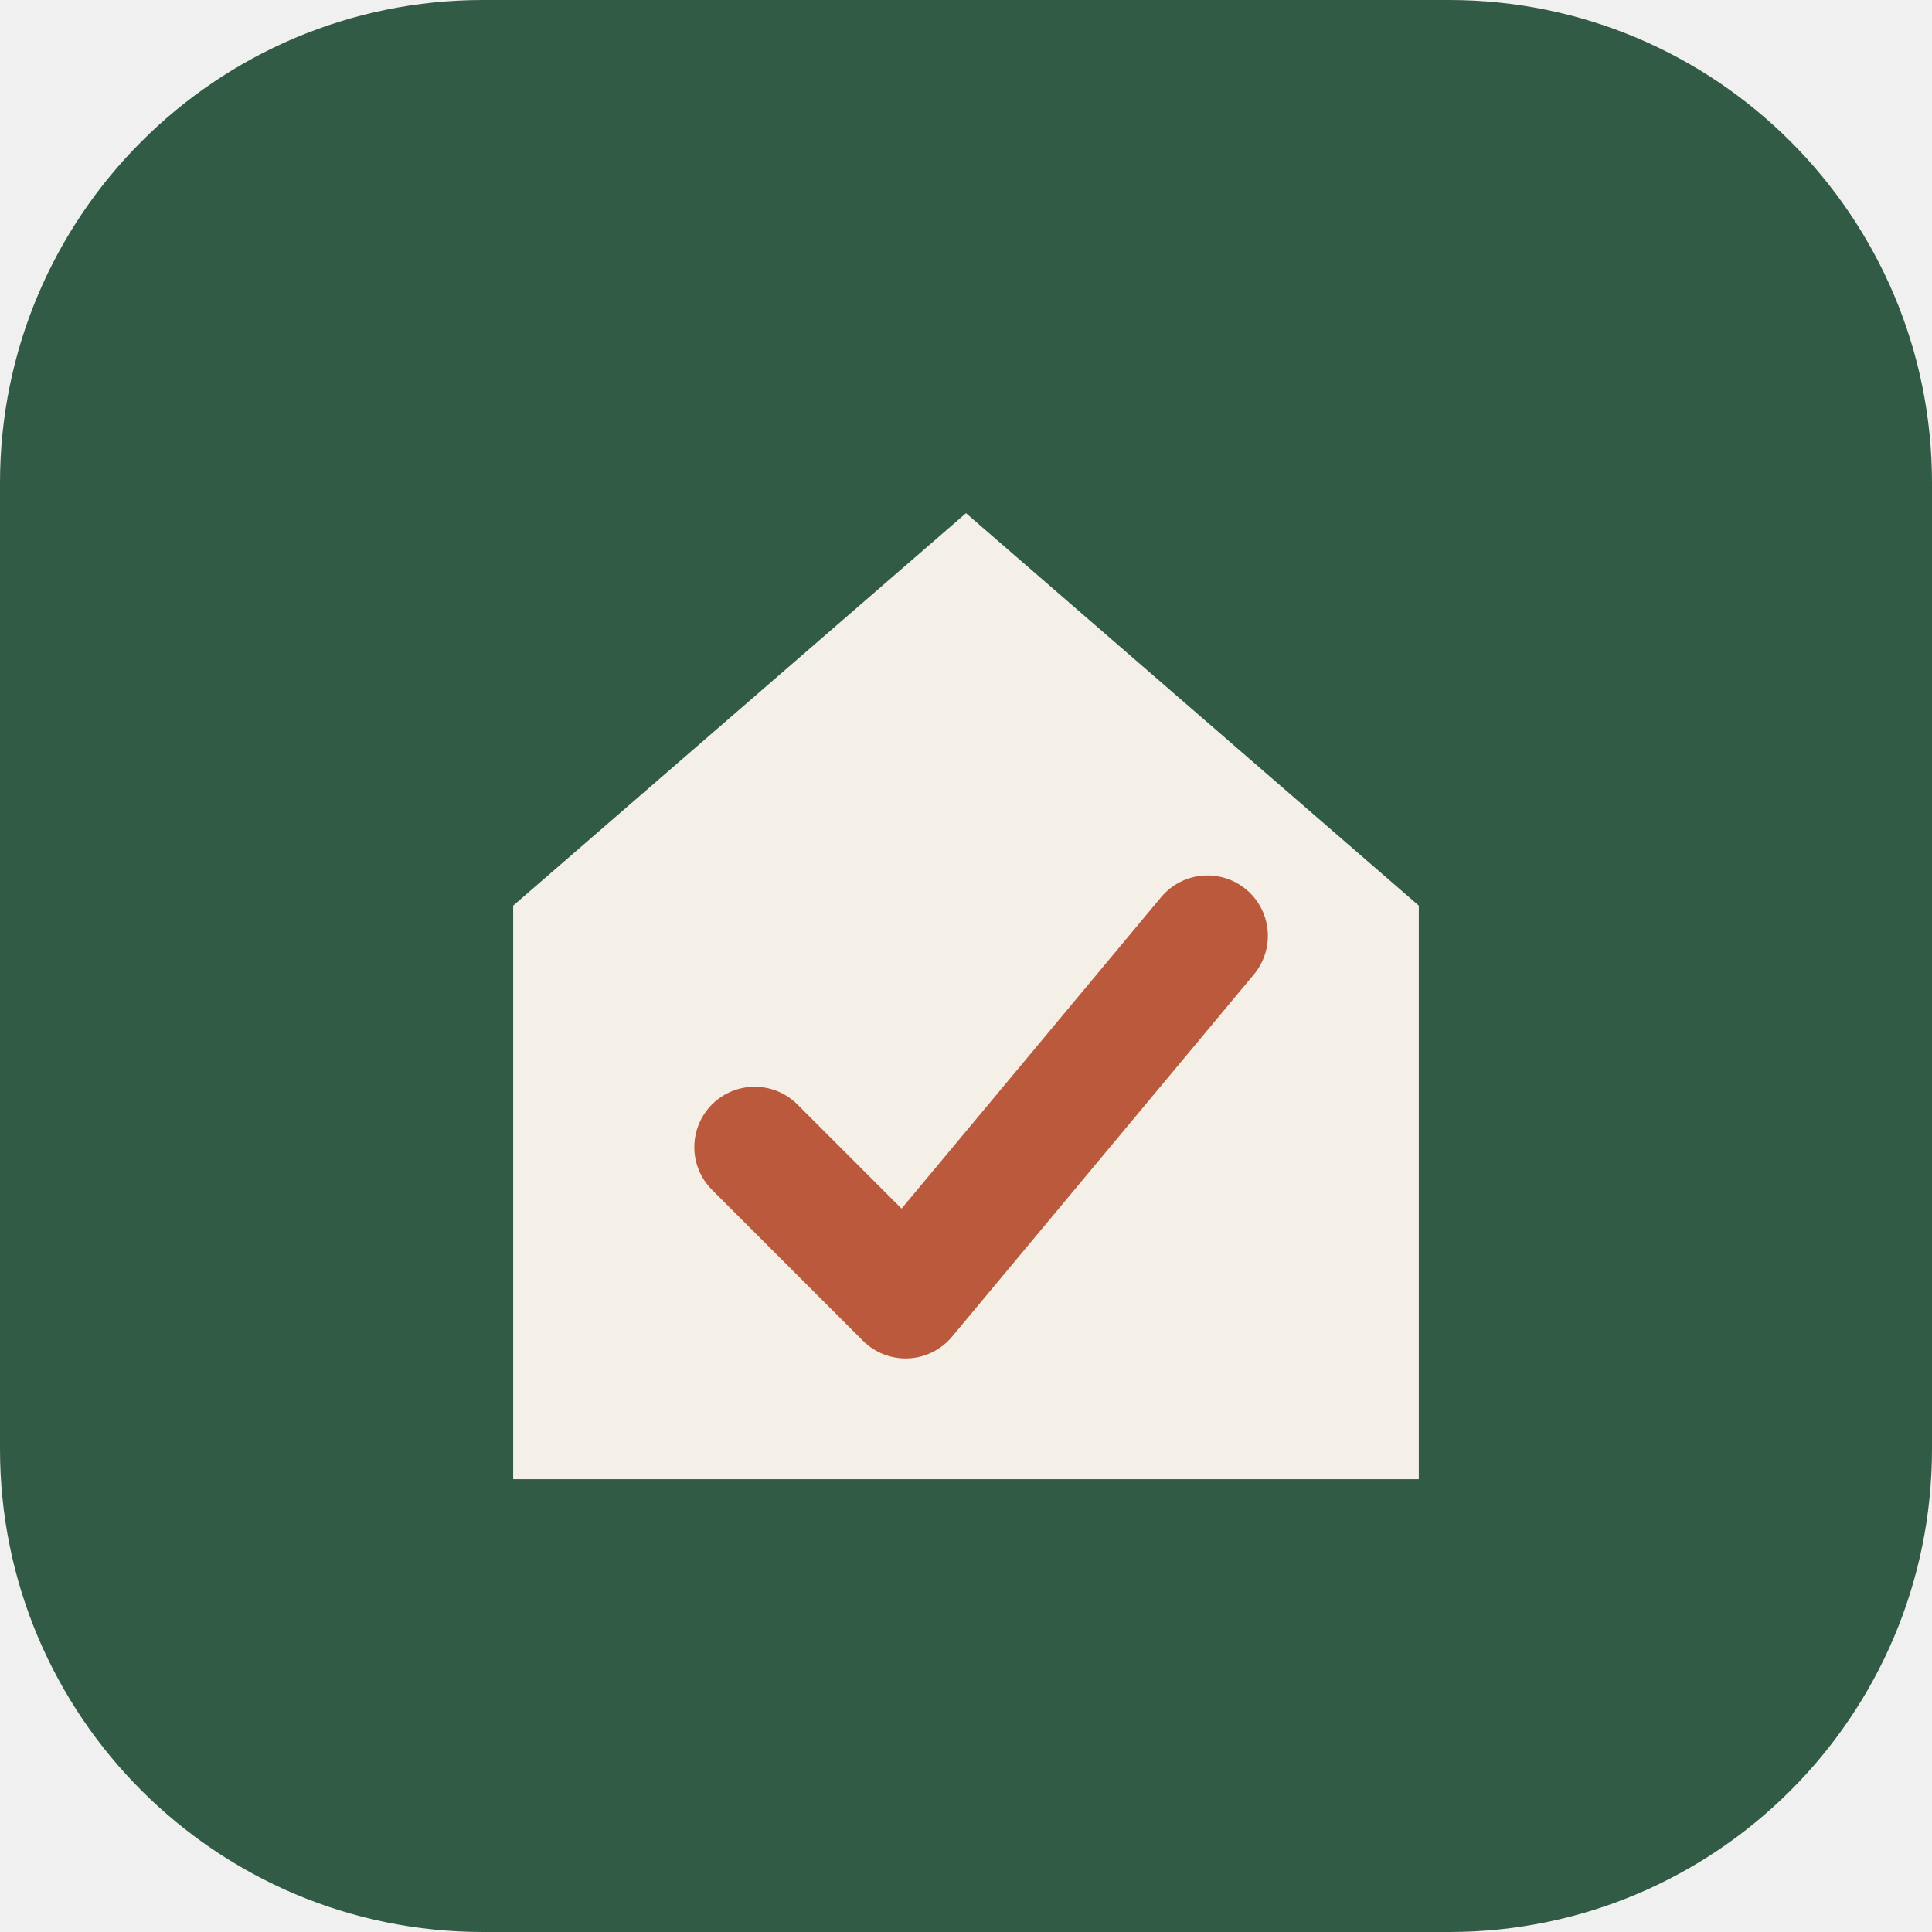
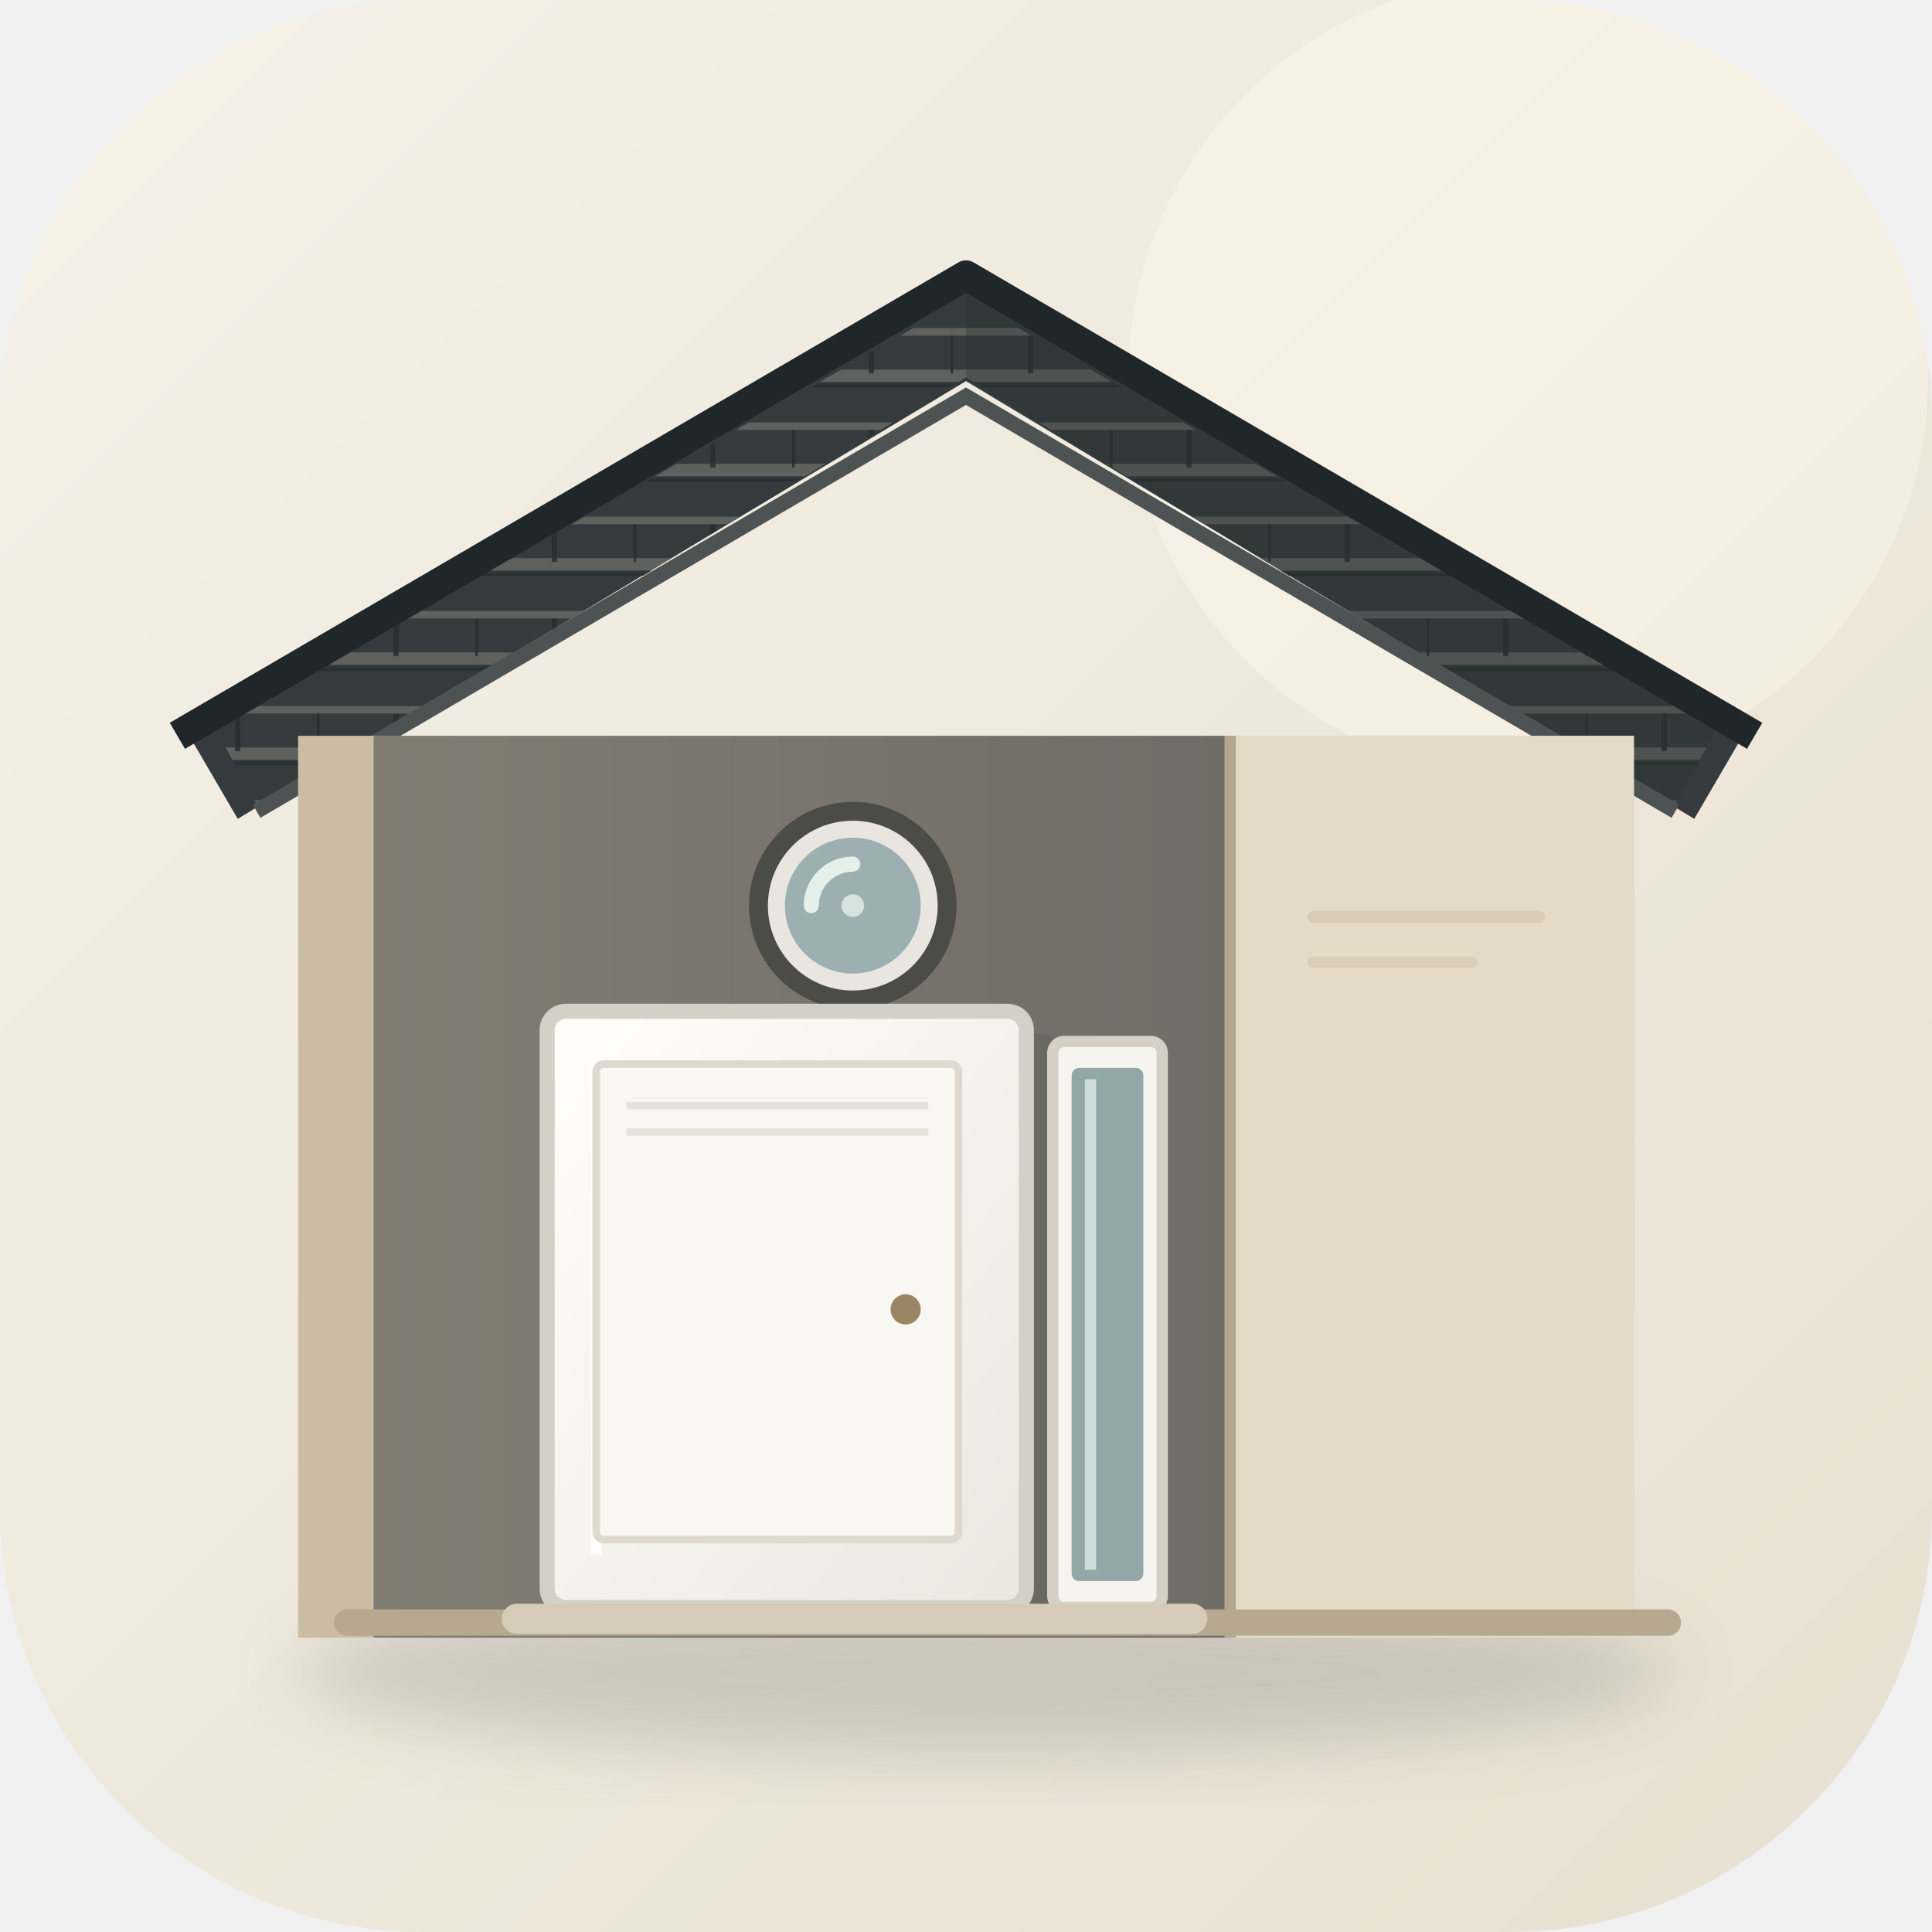
- <svg xmlns="http://www.w3.org/2000/svg" viewBox="0 0 64 64">
-   <rect width="64" height="64" rx="16" fill="#315b45" />
-   <path d="M17 30 32 17l15 13v19H17z" fill="#f4f0e7" />
-   <path d="m25 38 5 5 10-12" fill="none" stroke="#ba593b" stroke-width="4" stroke-linecap="round" stroke-linejoin="round" />
+ <svg xmlns="http://www.w3.org/2000/svg" viewBox="0 0 512 512" role="img" aria-label="Maison stylisée avec toit en tuiles, façade taupe, porte blanche et hublot">
+   <defs>
+     <linearGradient id="ground" x1="0" y1="0" x2="1" y2="1">
+       <stop stop-color="#f5f1e8" />
+       <stop offset="1" stop-color="#e8e0d1" />
+     </linearGradient>
+     <linearGradient id="panel" x1="0" y1="0" x2="1" y2="0">
+       <stop stop-color="#827d73" />
+       <stop offset="1" stop-color="#706d66" />
+     </linearGradient>
+     <linearGradient id="door" x1="0" y1="0" x2="1" y2="1">
+       <stop stop-color="#fffefa" />
+       <stop offset="1" stop-color="#eae7df" />
+     </linearGradient>
+     <pattern id="tiles" width="42" height="25" patternUnits="userSpaceOnUse">
+       <path d="M0 1H42 M0 13H21 M21 13H42 M0 24H42" fill="none" stroke="#777973" stroke-width="2" opacity=".62" />
+       <path d="M0 2H42 M21 14V24 M0 14V24" fill="none" stroke="#252d2f" stroke-width="1.4" opacity=".8" />
+     </pattern>
+     <filter id="shadow" x="-20%" y="-20%" width="140%" height="150%">
+       <feGaussianBlur stdDeviation="9" />
+     </filter>
+     <clipPath id="round">
+       <rect width="512" height="512" rx="112" />
+     </clipPath>
+   </defs>
+   <g clip-path="url(#round)">
+     <rect width="512" height="512" fill="url(#ground)" />
+     <circle cx="405" cy="100" r="106" fill="#fffaf0" opacity=".38" />
+     <ellipse cx="261" cy="443" rx="183" ry="22" fill="#454847" opacity=".2" filter="url(#shadow)" />
+     <path d="M49 193 256 72l207 121-14 24L256 101 63 217Z" fill="#353b3c" />
+     <path d="M57 193 256 79l199 114-12 22L256 100 69 215Z" fill="url(#tiles)" />
+     <path d="m256 78 199 115-12 22L256 100Z" fill="#252d2f" opacity=".28" />
+     <path d="M47 195 256 73l209 122" fill="none" stroke="#202729" stroke-width="8" stroke-linejoin="round" />
+     <path d="M68 215 256 105l188 110" fill="none" stroke="#4d5352" stroke-width="4" />
+     <path d="M79 195h354v239H79z" fill="#cbbda4" />
+     <path d="M326 195h107v239H326z" fill="#e5dac5" />
+     <path d="M99 195h227v239H99z" fill="url(#panel)" />
+     <path d="M326 195v239" stroke="#b4a78f" stroke-width="3" />
+     <path d="M92 430h350" stroke="#b6a98f" stroke-width="7" stroke-linecap="round" />
+     <circle cx="226" cy="240" r="25" fill="#e9e6df" stroke="#4c4c47" stroke-width="5" />
+     <circle cx="226" cy="240" r="18" fill="#9db0b1" />
+     <path d="M215 240a11 11 0 0 1 11-11" fill="none" stroke="#e5f0eb" stroke-width="4" stroke-linecap="round" />
+     <circle cx="226" cy="240" r="3" fill="#dce8e3" opacity=".9" />
+     <rect x="151" y="274" width="130" height="156" rx="5" fill="#5b5b55" opacity=".42" />
+     <rect x="145" y="268" width="127" height="158" rx="5" fill="url(#door)" stroke="#d3d0c7" stroke-width="4" />
+     <path d="M158 282v130" stroke="#fff" stroke-width="3" opacity=".8" />
+     <rect x="158" y="282" width="96" height="126" rx="2" fill="#f8f7f1" stroke="#ddd9cf" stroke-width="2" />
+     <path d="M166 293h80M166 300h80" stroke="#e5e2d9" stroke-width="2" />
+     <circle cx="240" cy="347" r="4" fill="#9a8665" />
+     <rect x="279" y="276" width="29" height="150" rx="3" fill="#f5f4ee" stroke="#d4d0c6" stroke-width="3" />
+     <rect x="284" y="283" width="19" height="136" rx="2" fill="#91a7a8" />
+     <path d="M289 286v130" stroke="#dce9e5" stroke-width="3" opacity=".8" />
+     <path d="M137 429h179" stroke="#d6cbb8" stroke-width="8" stroke-linecap="round" />
+     <path d="M348 243h60" stroke="#d4c7b2" stroke-width="3" stroke-linecap="round" opacity=".8" />
+     <path d="M348 255h42" stroke="#d4c7b2" stroke-width="3" stroke-linecap="round" opacity=".65" />
+   </g>
</svg>
